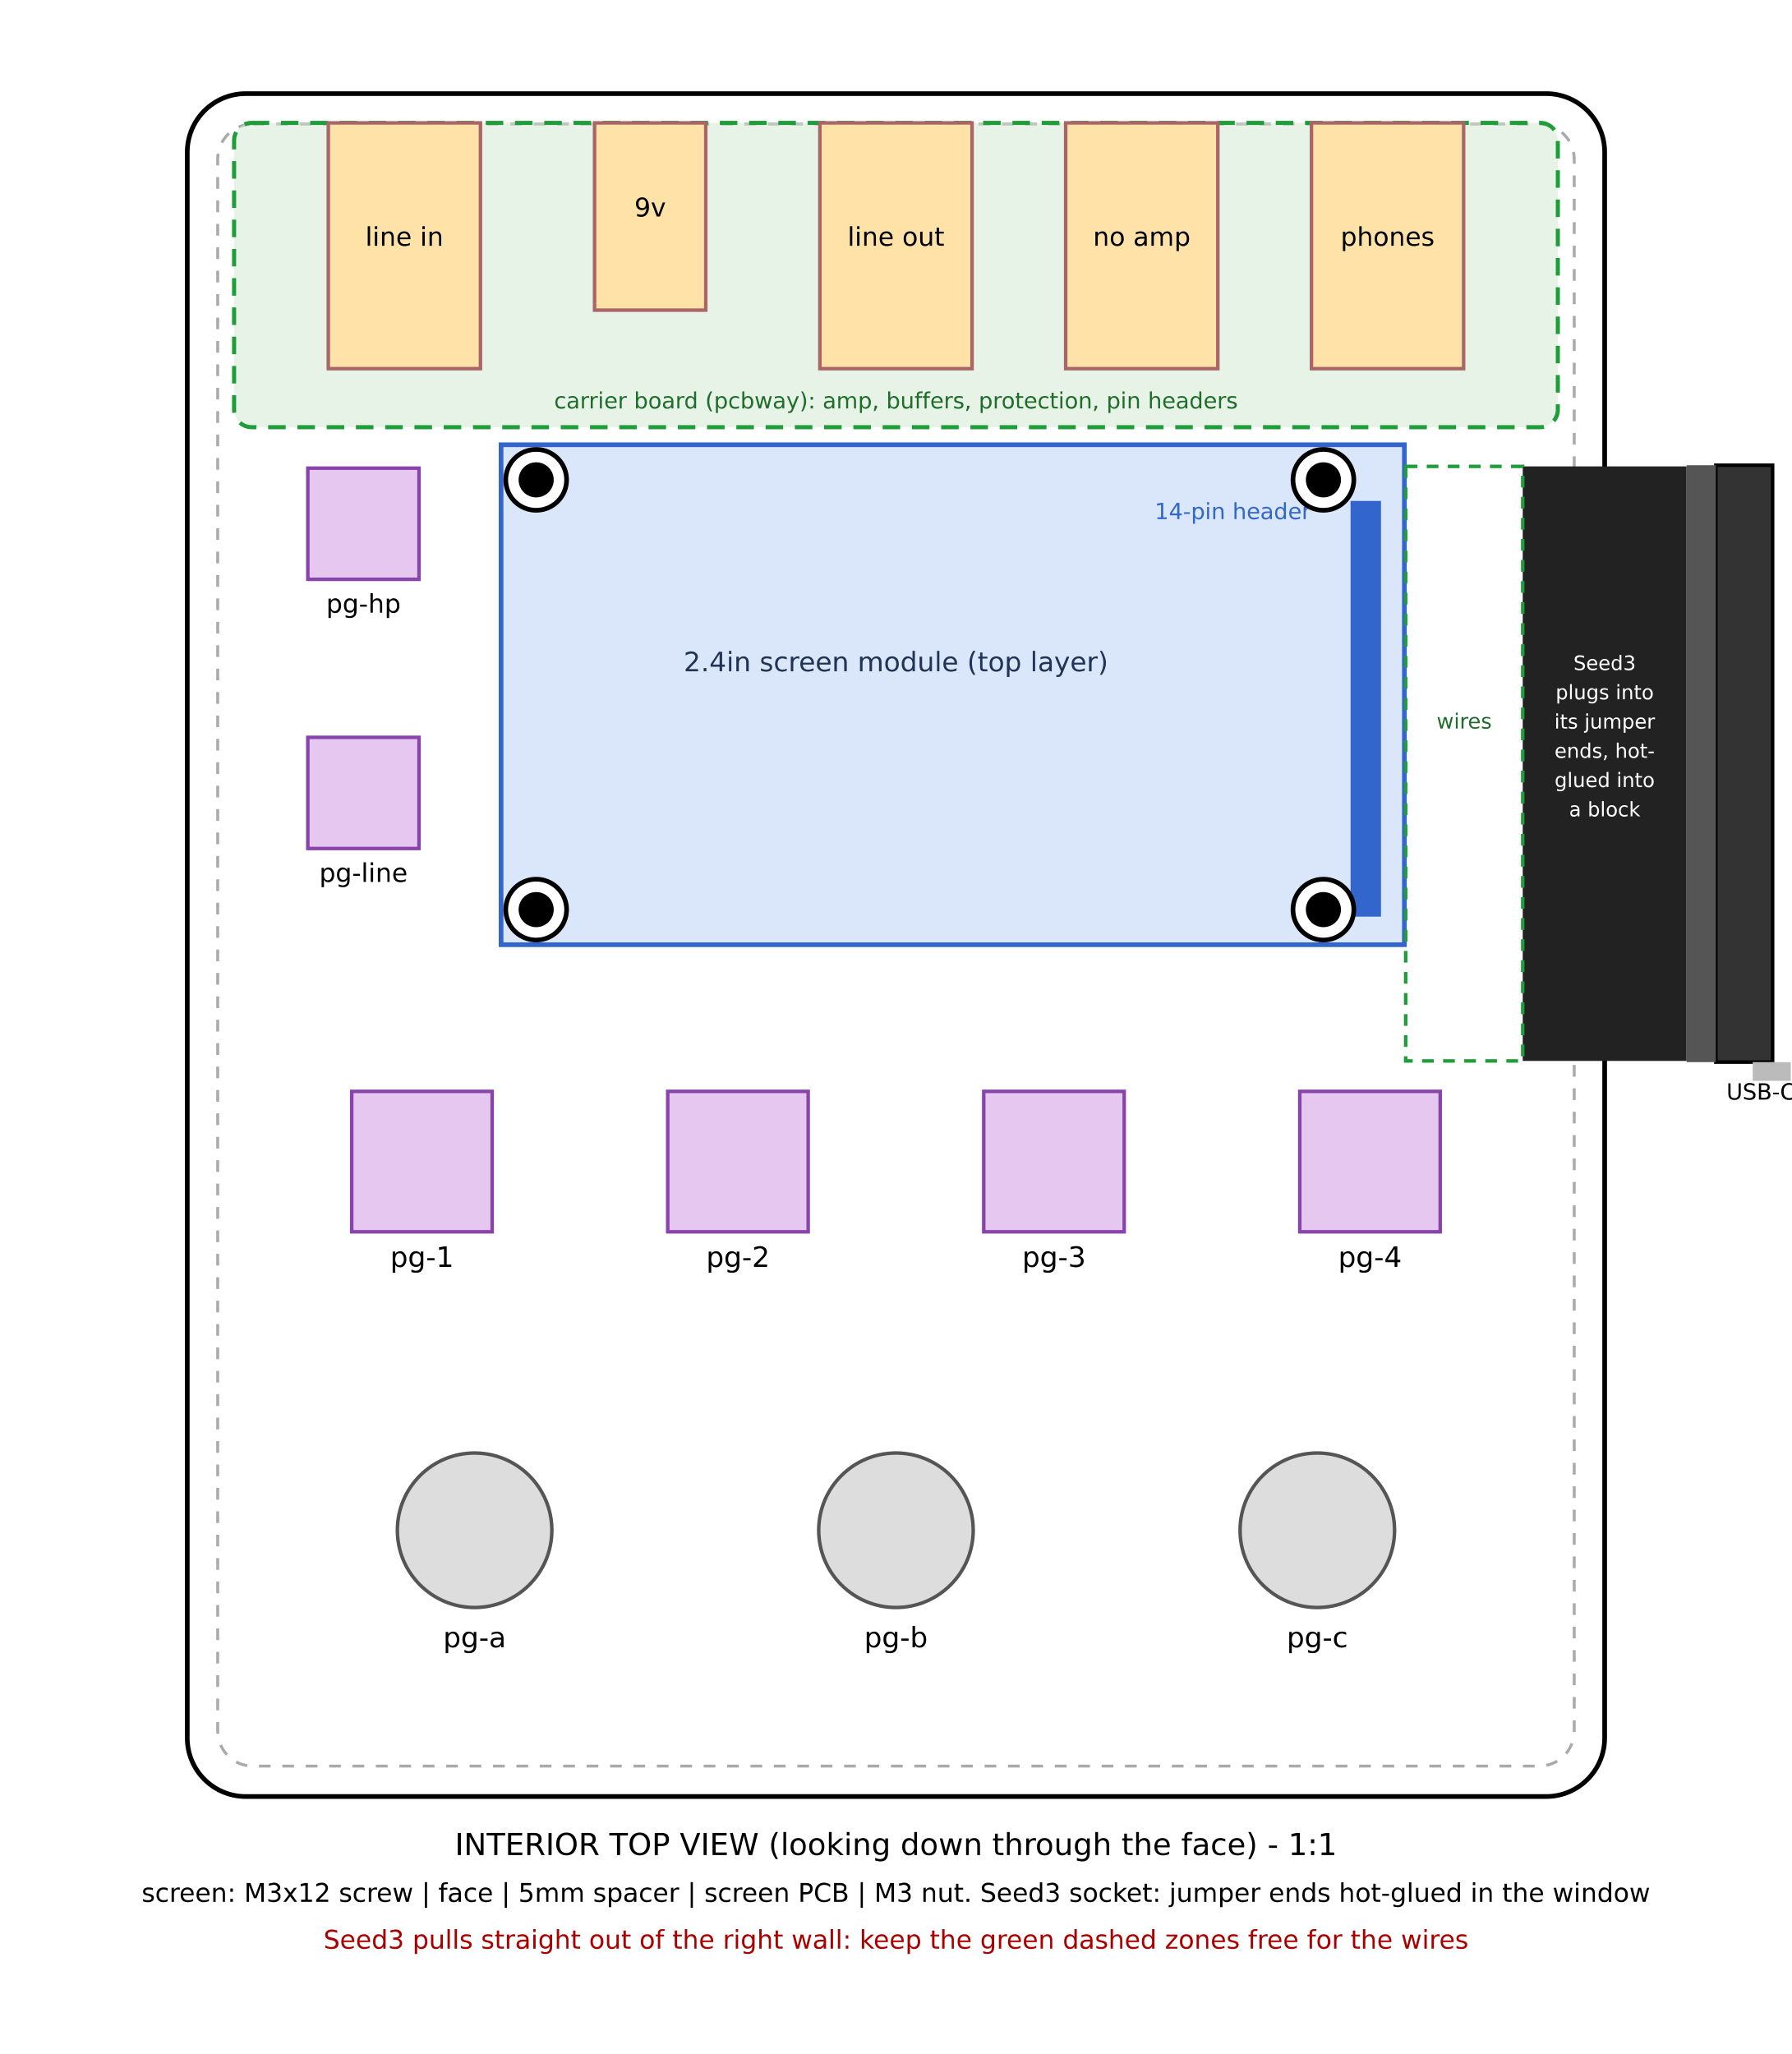
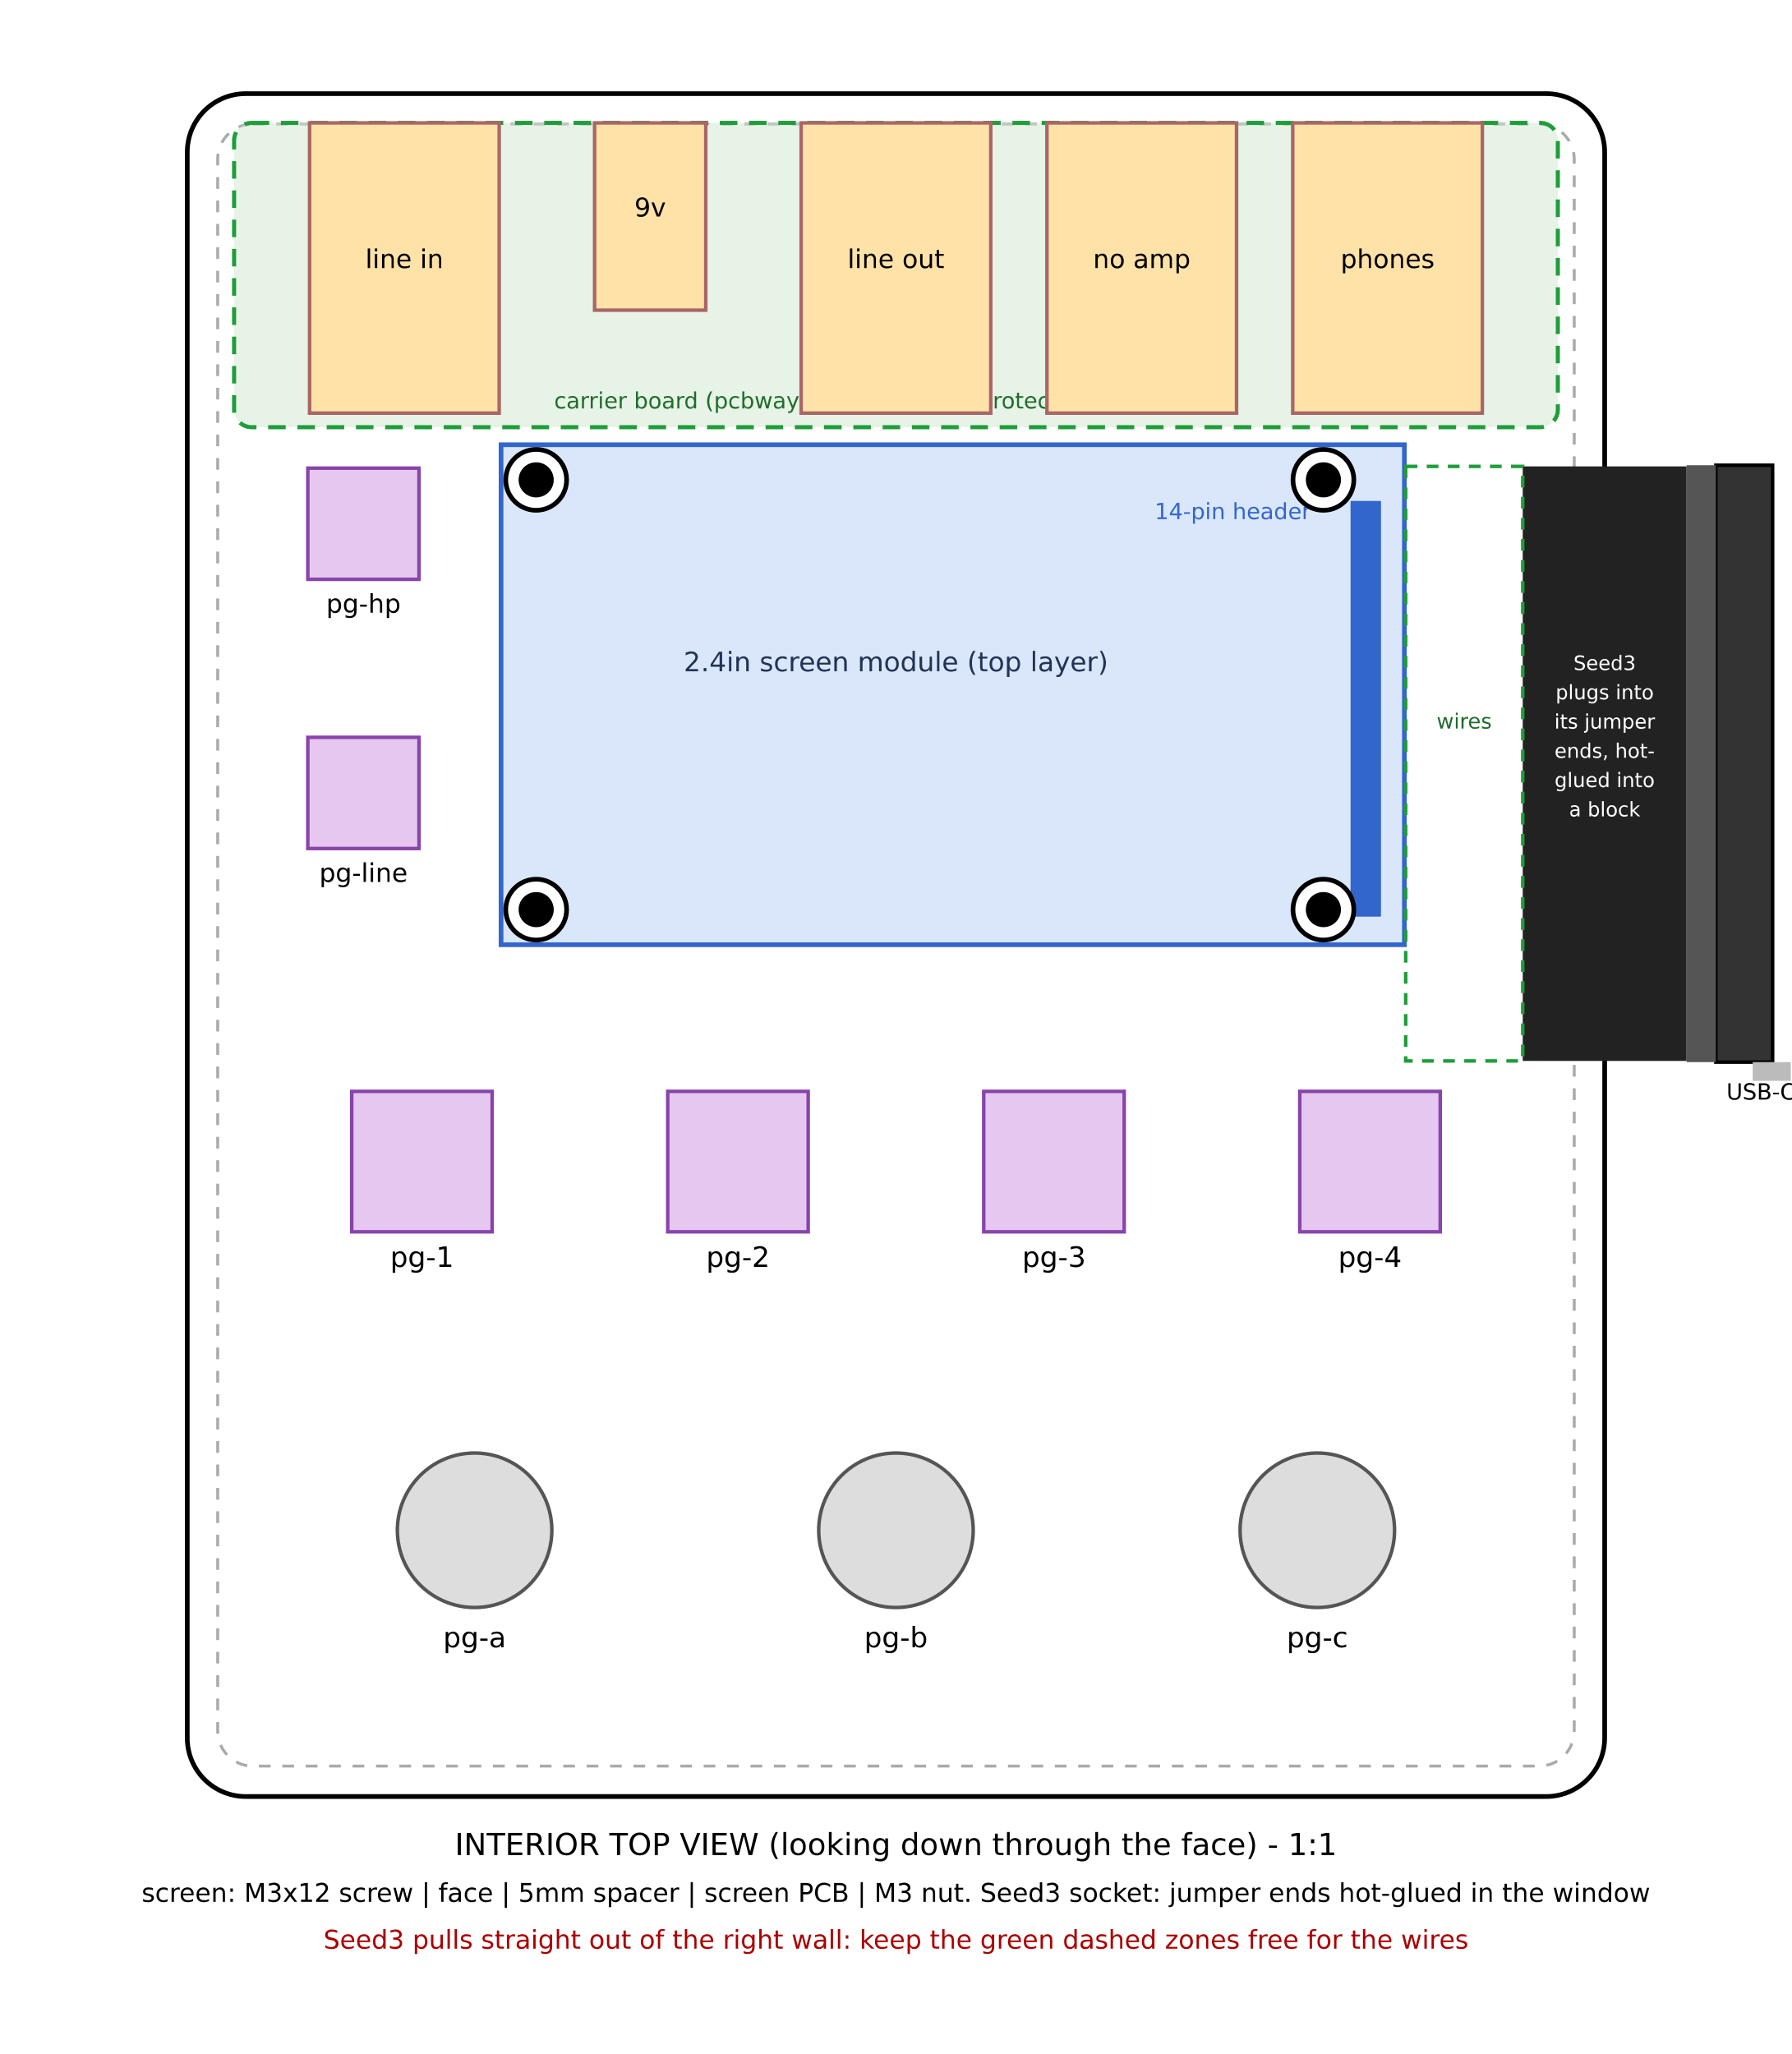
<svg xmlns="http://www.w3.org/2000/svg" width="153.1mm" height="175.5mm" viewBox="-76.55 -80.75 153.1 175.5">
  <rect x="-76.55" y="-80.75" width="153.1" height="175.5" fill="#fff" />
  <rect x="-60.55" y="-72.75" width="121.1" height="145.5" rx="5" fill="#fff" stroke="#000" stroke-width="0.4" />
  <rect x="-57.95" y="-70.15" width="115.9" height="140.3" rx="3" fill="none" stroke="#aaa" stroke-width="0.25" stroke-dasharray="1 1" />
  <rect x="-56.55" y="-70.25" width="113.1" height="26.0" rx="1.5" fill="#cfe9cf" fill-opacity="0.5" stroke="#1f9d3a" stroke-width="0.35" stroke-dasharray="1.5 1" />
  <text x="0.00" y="-45.85" font-family="DejaVu Sans, sans-serif" font-size="1.9" text-anchor="middle" fill="#1f6d2a" font-weight="normal">carrier board (pcbway): amp, buffers, protection, pin headers</text>
-   <rect x="-48.5" y="-70.25" width="13.0" height="21.0" fill="#ffe2a8" stroke="#a66" stroke-width="0.3" />
-   <text x="-42.00" y="-59.75" font-family="DejaVu Sans, sans-serif" font-size="2.2" text-anchor="middle" fill="#000" font-weight="normal">line in</text>
+   <rect x="-50.1" y="-70.25" width="16.2" height="24.8" fill="#ffe2a8" stroke="#a66" stroke-width="0.3" />
+   <text x="-42.00" y="-57.85" font-family="DejaVu Sans, sans-serif" font-size="2.2" text-anchor="middle" fill="#000" font-weight="normal">line in</text>
  <rect x="-25.75" y="-70.25" width="9.5" height="16.0" fill="#ffe2a8" stroke="#a66" stroke-width="0.3" />
  <text x="-21.00" y="-62.25" font-family="DejaVu Sans, sans-serif" font-size="2.2" text-anchor="middle" fill="#000" font-weight="normal">9v</text>
-   <rect x="-6.5" y="-70.25" width="13.0" height="21.0" fill="#ffe2a8" stroke="#a66" stroke-width="0.3" />
-   <text x="0.00" y="-59.75" font-family="DejaVu Sans, sans-serif" font-size="2.2" text-anchor="middle" fill="#000" font-weight="normal">line out</text>
-   <rect x="14.5" y="-70.25" width="13.0" height="21.0" fill="#ffe2a8" stroke="#a66" stroke-width="0.3" />
-   <text x="21.00" y="-59.75" font-family="DejaVu Sans, sans-serif" font-size="2.2" text-anchor="middle" fill="#000" font-weight="normal">no amp</text>
-   <rect x="35.5" y="-70.25" width="13.0" height="21.0" fill="#ffe2a8" stroke="#a66" stroke-width="0.3" />
-   <text x="42.00" y="-59.75" font-family="DejaVu Sans, sans-serif" font-size="2.2" text-anchor="middle" fill="#000" font-weight="normal">phones</text>
+   <rect x="-8.1" y="-70.25" width="16.2" height="24.8" fill="#ffe2a8" stroke="#a66" stroke-width="0.3" />
+   <text x="0.00" y="-57.85" font-family="DejaVu Sans, sans-serif" font-size="2.2" text-anchor="middle" fill="#000" font-weight="normal">line out</text>
+   <rect x="12.9" y="-70.25" width="16.2" height="24.8" fill="#ffe2a8" stroke="#a66" stroke-width="0.3" />
+   <text x="21.00" y="-57.85" font-family="DejaVu Sans, sans-serif" font-size="2.2" text-anchor="middle" fill="#000" font-weight="normal">no amp</text>
+   <rect x="33.9" y="-70.25" width="16.2" height="24.8" fill="#ffe2a8" stroke="#a66" stroke-width="0.3" />
+   <text x="42.00" y="-57.85" font-family="DejaVu Sans, sans-serif" font-size="2.2" text-anchor="middle" fill="#000" font-weight="normal">phones</text>
  <rect x="-50.25" y="-40.75" width="9.5" height="9.5" fill="#e5c7f0" stroke="#84a" stroke-width="0.3" />
  <text x="-45.50" y="-28.40" font-family="DejaVu Sans, sans-serif" font-size="2.2" text-anchor="middle" fill="#000" font-weight="normal">pg-hp</text>
  <rect x="-50.25" y="-17.75" width="9.5" height="9.5" fill="#e5c7f0" stroke="#84a" stroke-width="0.3" />
  <text x="-45.50" y="-5.40" font-family="DejaVu Sans, sans-serif" font-size="2.2" text-anchor="middle" fill="#000" font-weight="normal">pg-line</text>
  <rect x="-33.74" y="-42.75" width="77.18" height="42.72" fill="#bcd3f5" fill-opacity="0.55" stroke="#36c" stroke-width="0.4" />
  <rect x="38.84" y="-37.95" width="2.6" height="35.52" fill="#36c" />
  <text x="35.44" y="-36.39" font-family="DejaVu Sans, sans-serif" font-size="1.9" text-anchor="end" fill="#36c" font-weight="normal">14-pin header</text>
  <text x="0.00" y="-23.39" font-family="DejaVu Sans, sans-serif" font-size="2.3" text-anchor="middle" fill="#235" font-weight="normal">2.4in screen module (top layer)</text>
  <rect x="53.55" y="-40.9" width="14.0" height="50.8" fill="#222" />
  <rect x="70.05" y="-41.0" width="4.85" height="51" fill="#333" stroke="#000" stroke-width="0.3" />
  <rect x="73.2" y="10.0" width="3.25" height="1.6" fill="#bbb" />
  <rect x="67.55" y="-41.0" width="2.5" height="51" fill="#555" />
  <rect x="43.55" y="-40.9" width="10" height="50.8" fill="none" stroke="#1f9d3a" stroke-width="0.3" stroke-dasharray="1 0.8" />
  <text x="60.55" y="-23.50" font-family="DejaVu Sans, sans-serif" font-size="1.7" text-anchor="middle" fill="#fff" font-weight="normal">Seed3</text>
  <text x="60.55" y="-21.00" font-family="DejaVu Sans, sans-serif" font-size="1.7" text-anchor="middle" fill="#fff" font-weight="normal">plugs into</text>
  <text x="60.55" y="-18.50" font-family="DejaVu Sans, sans-serif" font-size="1.7" text-anchor="middle" fill="#fff" font-weight="normal">its jumper</text>
  <text x="60.55" y="-16.00" font-family="DejaVu Sans, sans-serif" font-size="1.7" text-anchor="middle" fill="#fff" font-weight="normal">ends, hot-</text>
  <text x="60.55" y="-13.50" font-family="DejaVu Sans, sans-serif" font-size="1.7" text-anchor="middle" fill="#fff" font-weight="normal">glued into</text>
  <text x="60.55" y="-11.00" font-family="DejaVu Sans, sans-serif" font-size="1.7" text-anchor="middle" fill="#fff" font-weight="normal">a block</text>
  <text x="48.55" y="-18.50" font-family="DejaVu Sans, sans-serif" font-size="1.8" text-anchor="middle" fill="#1f6d2a" font-weight="normal">wires</text>
  <text x="73.90" y="13.20" font-family="DejaVu Sans, sans-serif" font-size="1.9" text-anchor="middle" fill="#000" font-weight="normal">USB-C</text>
  <circle cx="-30.74" cy="-39.75" r="2.6" fill="#fff" stroke="#000" stroke-width="0.4" />
  <circle cx="-30.74" cy="-39.75" r="1.5" fill="#000" />
  <circle cx="36.52" cy="-39.75" r="2.6" fill="#fff" stroke="#000" stroke-width="0.4" />
  <circle cx="36.52" cy="-39.75" r="1.5" fill="#000" />
  <circle cx="-30.74" cy="-3.03" r="2.6" fill="#fff" stroke="#000" stroke-width="0.4" />
  <circle cx="-30.74" cy="-3.03" r="1.5" fill="#000" />
  <circle cx="36.52" cy="-3.03" r="2.6" fill="#fff" stroke="#000" stroke-width="0.4" />
  <circle cx="36.52" cy="-3.03" r="1.5" fill="#000" />
  <rect x="-46.5" y="12.5" width="12" height="12" fill="#e5c7f0" stroke="#84a" stroke-width="0.3" />
  <text x="-40.50" y="27.50" font-family="DejaVu Sans, sans-serif" font-size="2.4" text-anchor="middle" fill="#000" font-weight="normal">pg-1</text>
  <rect x="-19.5" y="12.5" width="12" height="12" fill="#e5c7f0" stroke="#84a" stroke-width="0.3" />
  <text x="-13.50" y="27.50" font-family="DejaVu Sans, sans-serif" font-size="2.4" text-anchor="middle" fill="#000" font-weight="normal">pg-2</text>
  <rect x="7.5" y="12.5" width="12" height="12" fill="#e5c7f0" stroke="#84a" stroke-width="0.3" />
  <text x="13.50" y="27.50" font-family="DejaVu Sans, sans-serif" font-size="2.4" text-anchor="middle" fill="#000" font-weight="normal">pg-3</text>
  <rect x="34.5" y="12.5" width="12" height="12" fill="#e5c7f0" stroke="#84a" stroke-width="0.3" />
  <text x="40.50" y="27.50" font-family="DejaVu Sans, sans-serif" font-size="2.4" text-anchor="middle" fill="#000" font-weight="normal">pg-4</text>
  <circle cx="-36.0" cy="50.0" r="6.6" fill="#ddd" stroke="#555" stroke-width="0.3" />
  <text x="-36.00" y="60.00" font-family="DejaVu Sans, sans-serif" font-size="2.4" text-anchor="middle" fill="#000" font-weight="normal">pg-a</text>
  <circle cx="0.0" cy="50.0" r="6.6" fill="#ddd" stroke="#555" stroke-width="0.3" />
  <text x="0.00" y="60.00" font-family="DejaVu Sans, sans-serif" font-size="2.4" text-anchor="middle" fill="#000" font-weight="normal">pg-b</text>
  <circle cx="36.0" cy="50.0" r="6.6" fill="#ddd" stroke="#555" stroke-width="0.3" />
  <text x="36.00" y="60.00" font-family="DejaVu Sans, sans-serif" font-size="2.4" text-anchor="middle" fill="#000" font-weight="normal">pg-c</text>
  <text x="0.00" y="77.75" font-family="DejaVu Sans, sans-serif" font-size="2.6" text-anchor="middle" fill="#000" font-weight="normal">INTERIOR TOP VIEW (looking down through the face) - 1:1</text>
  <text x="0.00" y="81.75" font-family="DejaVu Sans, sans-serif" font-size="2.2" text-anchor="middle" fill="#000" font-weight="normal">screen: M3x12 screw | face | 5mm spacer | screen PCB | M3 nut.   Seed3 socket: jumper ends hot-glued in the window</text>
  <text x="0.00" y="85.75" font-family="DejaVu Sans, sans-serif" font-size="2.2" text-anchor="middle" fill="#a00" font-weight="normal">Seed3 pulls straight out of the right wall: keep the green dashed zones free for the wires</text>
</svg>
